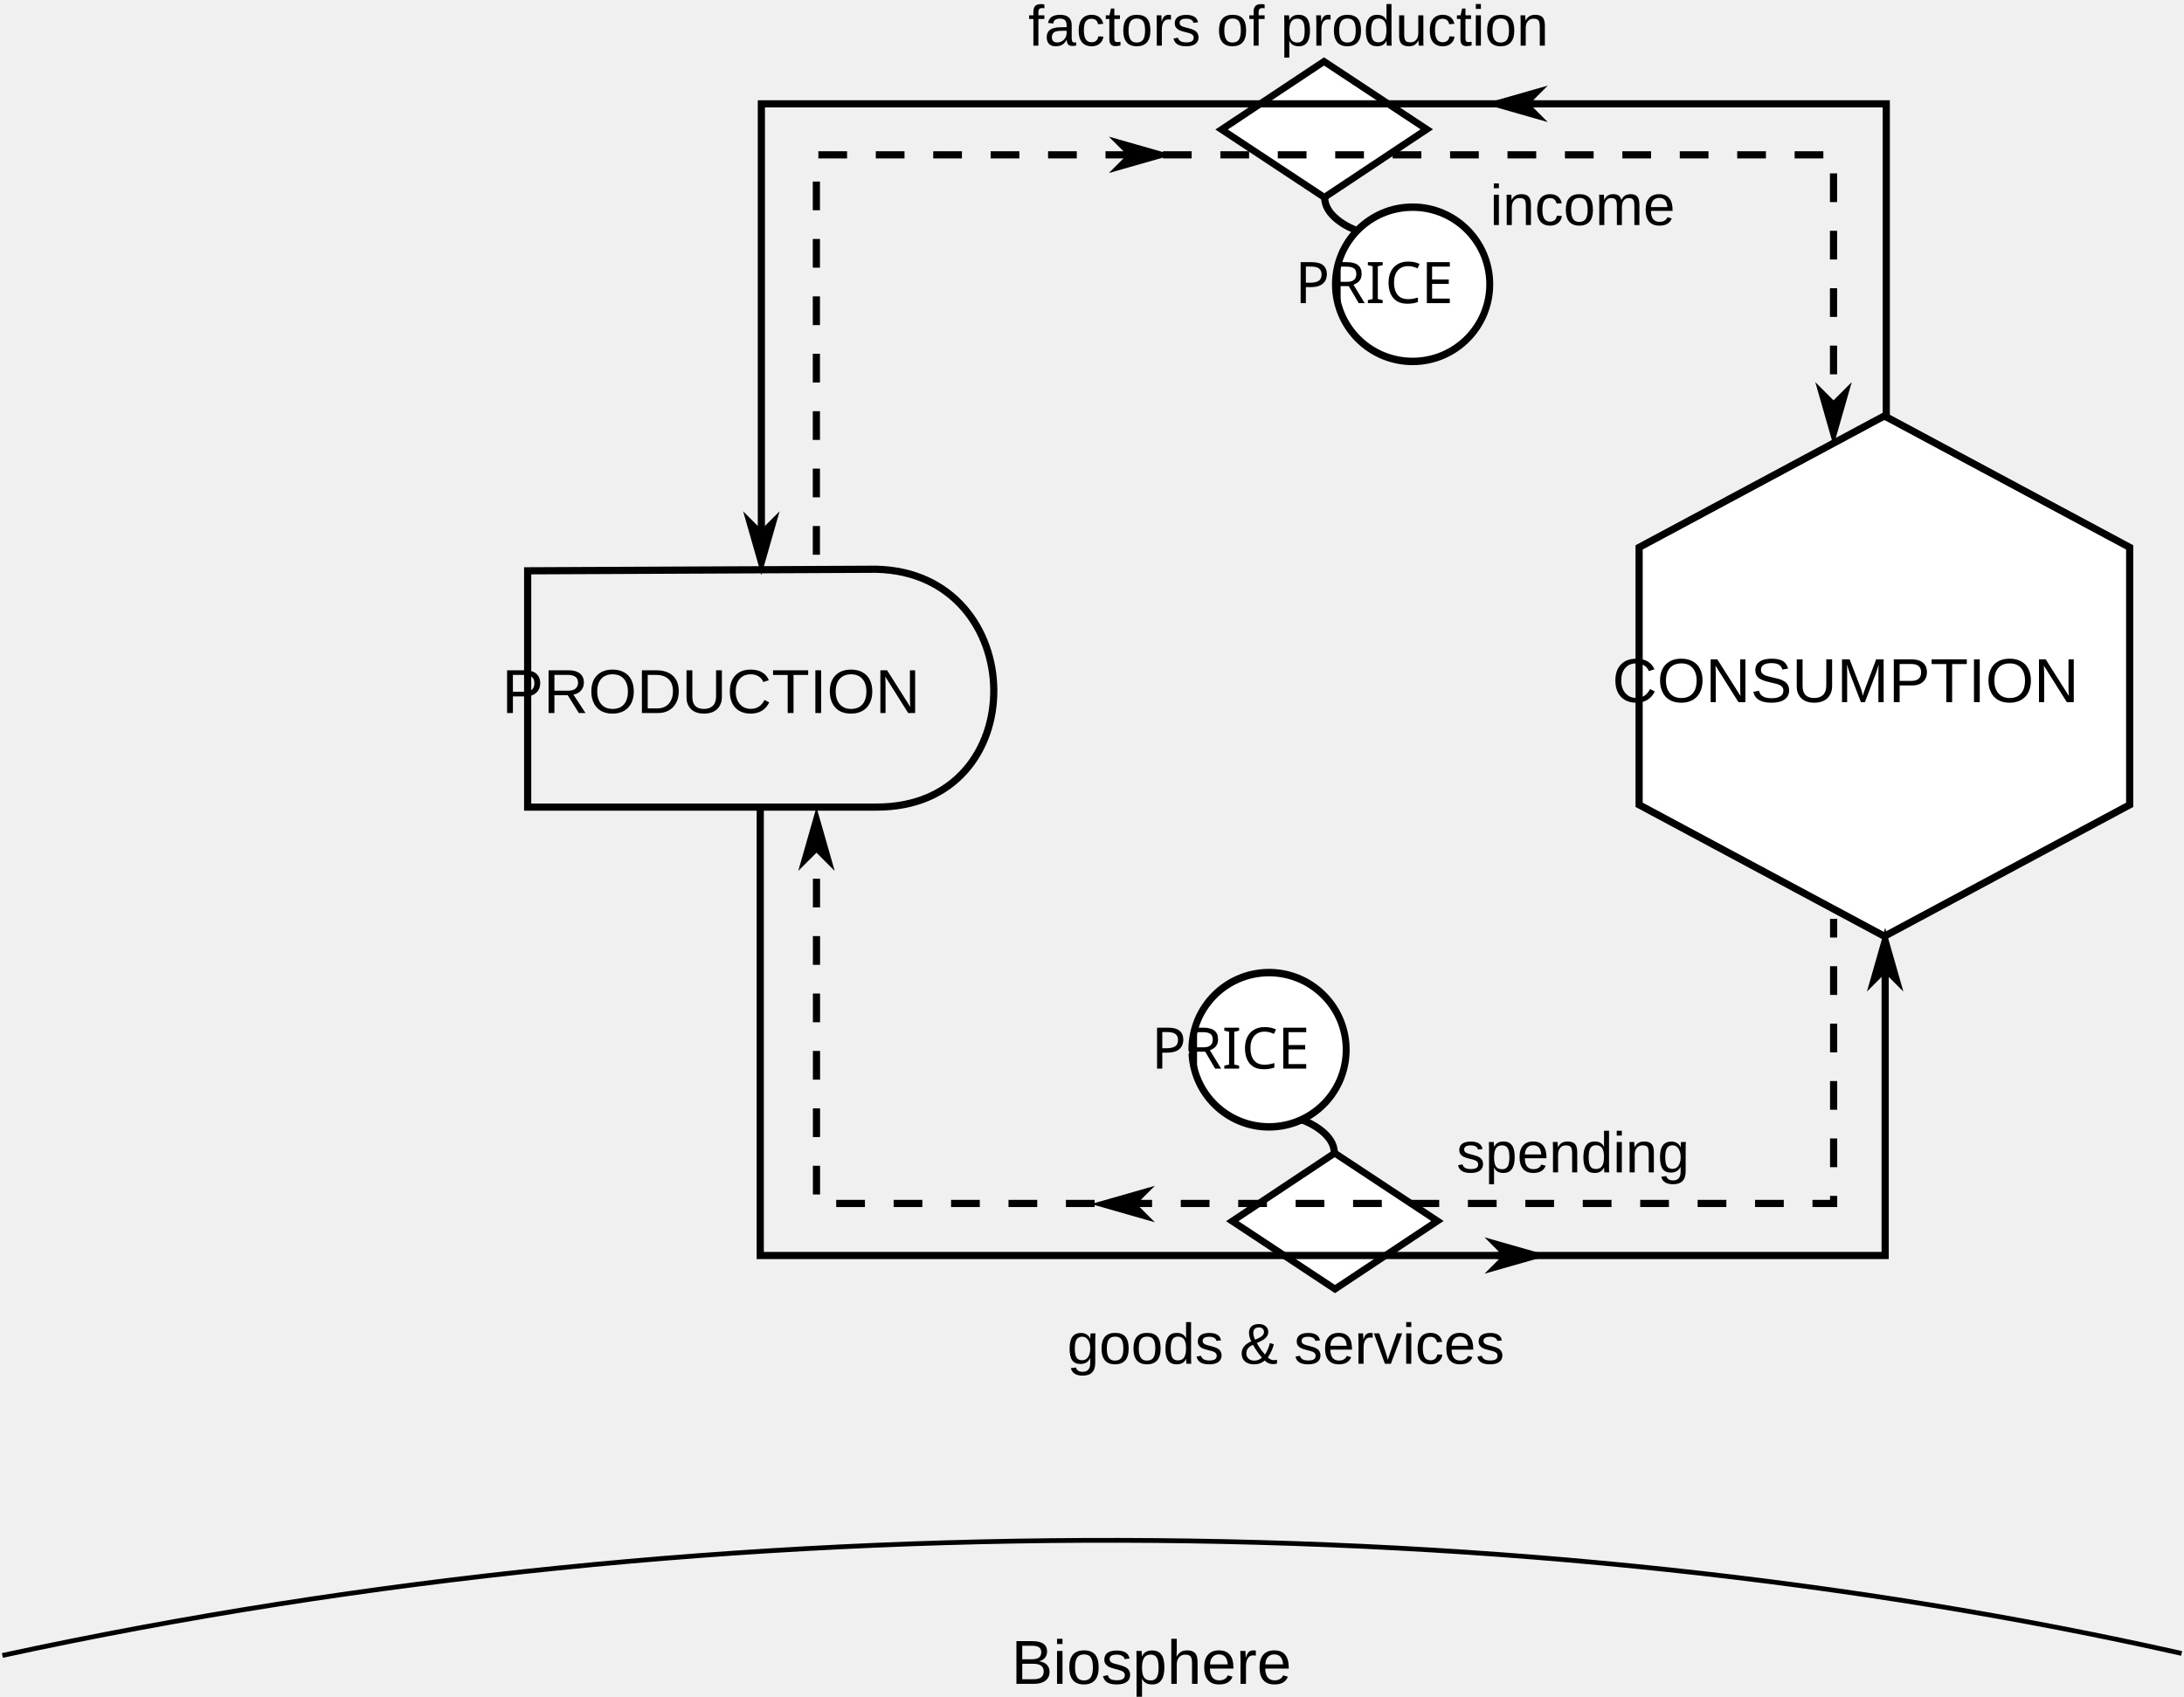
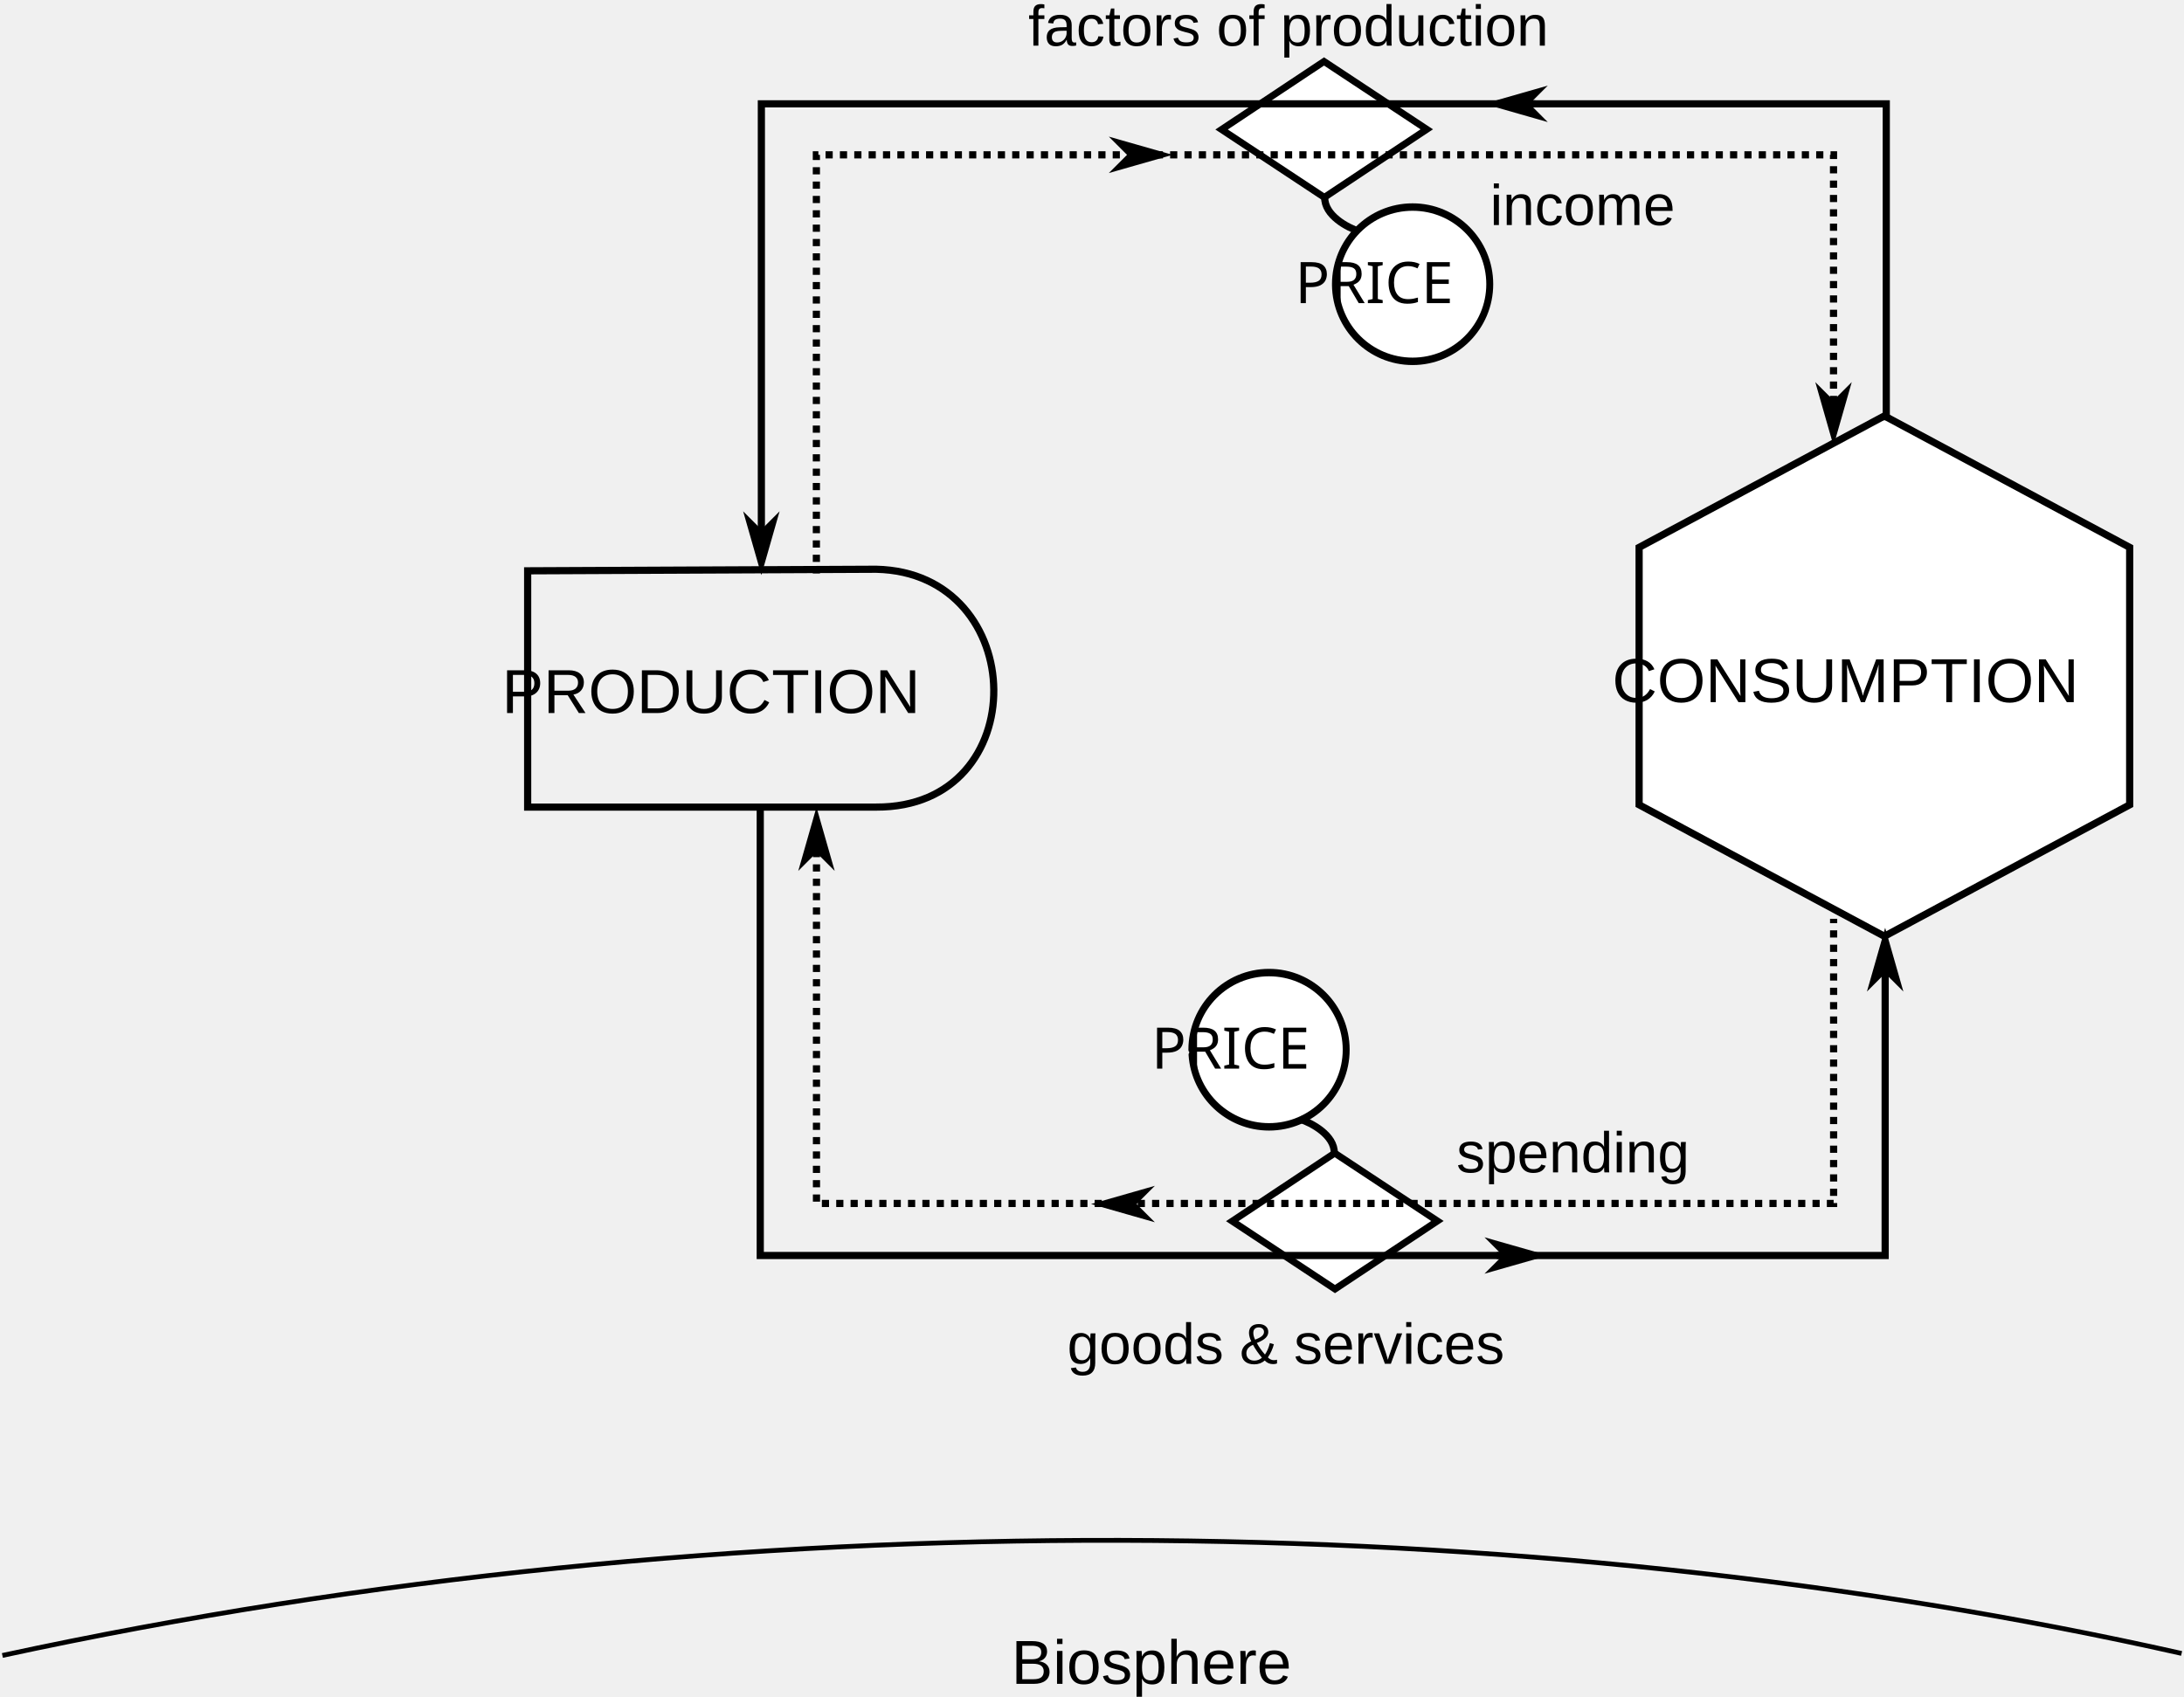
<svg xmlns="http://www.w3.org/2000/svg" width="456.366" height="354.521" id="svg3126" version="1.1">
  <defs id="defs3128">
    <marker orient="auto" refY="0" refX="0" id="Arrow2Sstart" style="overflow:visible">
      <path id="path5963" style="font-size:12px;fill-rule:evenodd;stroke-width:0.625;stroke-linejoin:round" d="M 8.719,4.034 -2.207,0.016 8.719,-4.002 c -1.745,2.372 -1.735,5.617 -6e-7,8.035 z" transform="matrix(0.3,0,0,0.3,-0.69,0)" />
    </marker>
    <marker orient="auto" refY="0" refX="0" id="Arrow1Lstart" style="overflow:visible">
      <path id="path5933" d="M 0,0 5,-5 -12.5,0 5,5 0,0 z" style="fill-rule:evenodd;stroke:#000000;stroke-width:1pt;marker-start:none" transform="matrix(0.8,0,0,0.8,10,0)" />
    </marker>
    <marker orient="auto" refY="0" refX="0" id="Arrow1Mstart" style="overflow:visible">
      <path id="path3143" d="M 0,0 5,-5 -12.5,0 5,5 0,0 z" style="fill-rule:evenodd;stroke:#000000;stroke-width:1pt;marker-start:none" transform="matrix(0.4,0,0,0.4,4,0)" />
    </marker>
    <marker orient="auto" refY="0" refX="0" id="Arrow2Mstart" style="overflow:visible">
      <path id="path3161" style="font-size:12px;fill-rule:evenodd;stroke-width:0.625;stroke-linejoin:round" d="M 8.719,4.034 -2.207,0.016 8.719,-4.002 c -1.745,2.372 -1.735,5.617 -6e-7,8.035 z" transform="scale(0.6,0.6)" />
    </marker>
    <marker orient="auto" refY="0" refX="0" id="marker3152" style="overflow:visible">
      <path id="path3154" style="font-size:12px;fill-rule:evenodd;stroke-width:0.625;stroke-linejoin:round" d="M 8.719,4.034 -2.207,0.016 8.719,-4.002 c -1.745,2.372 -1.735,5.617 -6e-7,8.035 z" transform="scale(0.6,0.6)" />
    </marker>
    <marker orient="auto" refY="0" refX="0" id="Arrow1Mstart-4" style="overflow:visible">
      <path id="path3143-0" d="M 0,0 5,-5 -12.5,0 5,5 0,0 z" style="fill-rule:evenodd;stroke:#000000;stroke-width:1pt;marker-start:none" transform="matrix(0.4,0,0,0.4,4,0)" />
    </marker>
    <marker orient="auto" refY="0" refX="0" id="Arrow2Mstart-9" style="overflow:visible">
      <path id="path3161-4" style="font-size:12px;fill-rule:evenodd;stroke-width:0.625;stroke-linejoin:round" d="M 8.719,4.034 -2.207,0.016 8.719,-4.002 c -1.745,2.372 -1.735,5.617 -6e-7,8.035 z" transform="scale(0.6,0.6)" />
    </marker>
    <marker orient="auto" refY="0" refX="0" id="marker3236" style="overflow:visible">
      <path id="path3238" d="M 0,0 5,-5 -12.5,0 5,5 0,0 z" style="fill-rule:evenodd;stroke:#000000;stroke-width:1pt;marker-start:none" transform="matrix(0.4,0,0,0.4,4,0)" />
    </marker>
    <marker orient="auto" refY="0" refX="0" id="Arrow2Mstart-8" style="overflow:visible">
      <path id="path3161-8" style="font-size:12px;fill-rule:evenodd;stroke-width:0.625;stroke-linejoin:round" d="M 8.719,4.034 -2.207,0.016 8.719,-4.002 c -1.745,2.372 -1.735,5.617 -6e-7,8.035 z" transform="scale(0.6,0.6)" />
    </marker>
    <marker orient="auto" refY="0" refX="0" id="Arrow1Mstart-2" style="overflow:visible">
      <path id="path3143-4" d="M 0,0 5,-5 -12.5,0 5,5 0,0 z" style="fill-rule:evenodd;stroke:#000000;stroke-width:1pt;marker-start:none" transform="matrix(0.4,0,0,0.4,4,0)" />
    </marker>
    <marker orient="auto" refY="0" refX="0" id="marker3330" style="overflow:visible">
      <path id="path3332" d="M 0,0 5,-5 -12.5,0 5,5 0,0 z" style="fill-rule:evenodd;stroke:#000000;stroke-width:1pt;marker-start:none" transform="matrix(0.4,0,0,0.4,4,0)" />
    </marker>
    <marker orient="auto" refY="0" refX="0" id="marker3334" style="overflow:visible">
      <path id="path3336" d="M 0,0 5,-5 -12.5,0 5,5 0,0 z" style="fill-rule:evenodd;stroke:#000000;stroke-width:1pt;marker-start:none" transform="matrix(0.4,0,0,0.4,4,0)" />
    </marker>
    <marker orient="auto" refY="0" refX="0" id="marker3338" style="overflow:visible">
      <path id="path3340" style="font-size:12px;fill-rule:evenodd;stroke-width:0.625;stroke-linejoin:round" d="M 8.719,4.034 -2.207,0.016 8.719,-4.002 c -1.745,2.372 -1.735,5.617 -6e-7,8.035 z" transform="scale(0.6,0.6)" />
    </marker>
    <marker orient="auto" refY="0" refX="0" id="marker3342" style="overflow:visible">
      <path id="path3344" style="font-size:12px;fill-rule:evenodd;stroke-width:0.625;stroke-linejoin:round" d="M 8.719,4.034 -2.207,0.016 8.719,-4.002 c -1.745,2.372 -1.735,5.617 -6e-7,8.035 z" transform="scale(0.6,0.6)" />
    </marker>
    <marker orient="auto" refY="0" refX="0" id="Arrow2Mstart-5" style="overflow:visible">
      <path id="path3161-5" style="font-size:12px;fill-rule:evenodd;stroke-width:0.625;stroke-linejoin:round" d="M 8.719,4.034 -2.207,0.016 8.719,-4.002 c -1.745,2.372 -1.735,5.617 -6e-7,8.035 z" transform="scale(0.6,0.6)" />
    </marker>
    <marker orient="auto" refY="0" refX="0" id="Arrow2Mstart-7" style="overflow:visible">
      <path id="path3161-6" style="font-size:12px;fill-rule:evenodd;stroke-width:0.625;stroke-linejoin:round" d="M 8.719,4.034 -2.207,0.016 8.719,-4.002 c -1.745,2.372 -1.735,5.617 -6e-7,8.035 z" transform="scale(0.6,0.6)" />
    </marker>
    <marker orient="auto" refY="0" refX="0" id="Arrow2Mstart-1" style="overflow:visible">
      <path id="path3161-68" style="font-size:12px;fill-rule:evenodd;stroke-width:0.625;stroke-linejoin:round" d="M 8.719,4.034 -2.207,0.016 8.719,-4.002 c -1.745,2.372 -1.735,5.617 -6e-7,8.035 z" transform="scale(0.6,0.6)" />
    </marker>
    <marker orient="auto" refY="0" refX="0" id="Arrow1Mstart-5" style="overflow:visible">
      <path id="path3143-7" d="M 0,0 5,-5 -12.5,0 5,5 0,0 z" style="fill-rule:evenodd;stroke:#000000;stroke-width:1pt;marker-start:none" transform="matrix(0.4,0,0,0.4,4,0)" />
    </marker>
    <marker orient="auto" refY="0" refX="0" id="marker3551" style="overflow:visible">
      <path id="path3553" d="M 0,0 5,-5 -12.5,0 5,5 0,0 z" style="fill-rule:evenodd;stroke:#000000;stroke-width:1pt;marker-start:none" transform="matrix(0.4,0,0,0.4,4,0)" />
    </marker>
    <marker orient="auto" refY="0" refX="0" id="Arrow2Mstart-6" style="overflow:visible">
      <path id="path3161-1" style="font-size:12px;fill-rule:evenodd;stroke-width:0.625;stroke-linejoin:round" d="M 8.719,4.034 -2.207,0.016 8.719,-4.002 c -1.745,2.372 -1.735,5.617 -6e-7,8.035 z" transform="scale(0.6,0.6)" />
    </marker>
    <marker orient="auto" refY="0" refX="0" id="Arrow1Mend" style="overflow:visible">
      <path id="path3158" d="M 0,0 5,-5 -12.5,0 5,5 0,0 z" style="fill-rule:evenodd;stroke:#000000;stroke-width:1pt;marker-start:none" transform="matrix(-0.4,0,0,-0.4,-4,0)" />
    </marker>
    <marker orient="auto" refY="0" refX="0" id="marker6319" style="overflow:visible">
      <path id="path6321" d="M 0,0 5,-5 -12.5,0 5,5 0,0 z" style="fill-rule:evenodd;stroke:#000000;stroke-width:1pt;marker-start:none" transform="matrix(-0.4,0,0,-0.4,-4,0)" />
    </marker>
    <marker orient="auto" refY="0" refX="0" id="marker6323" style="overflow:visible">
      <path id="path6325" d="M 0,0 5,-5 -12.5,0 5,5 0,0 z" style="fill-rule:evenodd;stroke:#000000;stroke-width:1pt;marker-start:none" transform="matrix(-0.4,0,0,-0.4,-4,0)" />
    </marker>
    <marker orient="auto" refY="0" refX="0" id="marker6327" style="overflow:visible">
      <path id="path6329" d="M 0,0 5,-5 -12.5,0 5,5 0,0 z" style="fill-rule:evenodd;stroke:#000000;stroke-width:1pt;marker-start:none" transform="matrix(-0.4,0,0,-0.4,-4,0)" />
    </marker>
    <marker orient="auto" refY="0" refX="0" id="marker6331" style="overflow:visible">
      <path id="path6333" d="M 0,0 5,-5 -12.5,0 5,5 0,0 z" style="fill-rule:evenodd;stroke:#000000;stroke-width:1pt;marker-start:none" transform="matrix(-0.4,0,0,-0.4,-4,0)" />
    </marker>
    <marker orient="auto" refY="0" refX="0" id="marker6335" style="overflow:visible">
      <path id="path6337" d="M 0,0 5,-5 -12.5,0 5,5 0,0 z" style="fill-rule:evenodd;stroke:#000000;stroke-width:1pt;marker-start:none" transform="matrix(-0.4,0,0,-0.4,-4,0)" />
    </marker>
    <marker orient="auto" refY="0" refX="0" id="marker6339" style="overflow:visible">
      <path id="path6341" d="M 0,0 5,-5 -12.5,0 5,5 0,0 z" style="fill-rule:evenodd;stroke:#000000;stroke-width:1pt;marker-start:none" transform="matrix(-0.4,0,0,-0.4,-4,0)" />
    </marker>
    <marker orient="auto" refY="0" refX="0" id="marker6343" style="overflow:visible">
      <path id="path6345" d="M 0,0 5,-5 -12.5,0 5,5 0,0 z" style="fill-rule:evenodd;stroke:#000000;stroke-width:1pt;marker-start:none" transform="matrix(-0.4,0,0,-0.4,-4,0)" />
    </marker>
    <marker orient="auto" refY="0" refX="0" id="Arrow1Mstart-9" style="overflow:visible">
      <path id="path3143-2" d="M 0,0 5,-5 -12.5,0 5,5 0,0 z" style="fill-rule:evenodd;stroke:#000000;stroke-width:1pt;marker-start:none" transform="matrix(0.4,0,0,0.4,4,0)" />
    </marker>
    <marker orient="auto" refY="0" refX="0" id="Arrow2Mstart-79" style="overflow:visible">
      <path id="path3161-54" style="font-size:12px;fill-rule:evenodd;stroke-width:0.625;stroke-linejoin:round" d="M 8.719,4.034 -2.207,0.016 8.719,-4.002 c -1.745,2.372 -1.735,5.617 -6e-7,8.035 z" transform="scale(0.6,0.6)" />
    </marker>
    <marker orient="auto" refY="0" refX="0" id="Arrow1Mstart-3" style="overflow:visible">
      <path id="path3143-8" d="M 0,0 5,-5 -12.5,0 5,5 0,0 z" style="fill-rule:evenodd;stroke:#000000;stroke-width:1pt;marker-start:none" transform="matrix(0.4,0,0,0.4,4,0)" />
    </marker>
    <marker orient="auto" refY="0" refX="0" id="Arrow2Mstart-74" style="overflow:visible">
      <path id="path3161-2" style="font-size:12px;fill-rule:evenodd;stroke-width:0.625;stroke-linejoin:round" d="M 8.719,4.034 -2.207,0.016 8.719,-4.002 c -1.745,2.372 -1.735,5.617 -6e-7,8.035 z" transform="scale(0.6,0.6)" />
    </marker>
    <marker orient="auto" refY="0" refX="0" id="marker6529" style="overflow:visible">
      <path id="path6531" style="font-size:12px;fill-rule:evenodd;stroke-width:0.625;stroke-linejoin:round" d="M 8.719,4.034 -2.207,0.016 8.719,-4.002 c -1.745,2.372 -1.735,5.617 -6e-7,8.035 z" transform="scale(0.6,0.6)" />
    </marker>
    <marker orient="auto" refY="0" refX="0" id="Arrow2Mstart-60" style="overflow:visible">
      <path id="path3161-24" style="font-size:12px;fill-rule:evenodd;stroke-width:0.625;stroke-linejoin:round" d="M 8.719,4.034 -2.207,0.016 8.719,-4.002 c -1.745,2.372 -1.735,5.617 -6e-7,8.035 z" transform="scale(0.6,0.6)" />
    </marker>
    <marker orient="auto" refY="0" refX="0" id="Arrow1Mstart-20" style="overflow:visible">
      <path id="path3143-01" d="M 0,0 5,-5 -12.5,0 5,5 0,0 z" style="fill-rule:evenodd;stroke:#000000;stroke-width:1pt;marker-start:none" transform="matrix(0.4,0,0,0.4,4,0)" />
    </marker>
    <marker orient="auto" refY="0" refX="0" id="Arrow2Mstart-71" style="overflow:visible">
      <path id="path3161-7" style="font-size:12px;fill-rule:evenodd;stroke-width:0.625;stroke-linejoin:round" d="M 8.719,4.034 -2.207,0.016 8.719,-4.002 c -1.745,2.372 -1.735,5.617 -6e-7,8.035 z" transform="scale(0.6,0.6)" />
    </marker>
    <marker orient="auto" refY="0" refX="0" id="marker7010" style="overflow:visible">
      <path id="path7012" style="font-size:12px;fill-rule:evenodd;stroke-width:0.625;stroke-linejoin:round" d="M 8.719,4.034 -2.207,0.016 8.719,-4.002 c -1.745,2.372 -1.735,5.617 -6e-7,8.035 z" transform="scale(0.6,0.6)" />
    </marker>
    <marker orient="auto" refY="0" refX="0" id="Arrow1Mstart-6" style="overflow:visible">
      <path id="path3143-03" d="M 0,0 5,-5 -12.5,0 5,5 0,0 z" style="fill-rule:evenodd;stroke:#000000;stroke-width:1pt;marker-start:none" transform="matrix(0.4,0,0,0.4,4,0)" />
    </marker>
    <marker orient="auto" refY="0" refX="0" id="Arrow2Mstart-80" style="overflow:visible">
      <path id="path3161-12" style="font-size:12px;fill-rule:evenodd;stroke-width:0.625;stroke-linejoin:round" d="M 8.719,4.034 -2.207,0.016 8.719,-4.002 c -1.745,2.372 -1.735,5.617 -6e-7,8.035 z" transform="scale(0.6,0.6)" />
    </marker>
    <marker orient="auto" refY="0" refX="0" id="Arrow1Mstart-1" style="overflow:visible">
      <path id="path3143-20" d="M 0,0 5,-5 -12.5,0 5,5 0,0 z" style="fill-rule:evenodd;stroke:#000000;stroke-width:1pt;marker-start:none" transform="matrix(0.4,0,0,0.4,4,0)" />
    </marker>
    <marker orient="auto" refY="0" refX="0" id="Arrow2Mstart-16" style="overflow:visible">
      <path id="path3161-40" style="font-size:12px;fill-rule:evenodd;stroke-width:0.625;stroke-linejoin:round" d="M 8.719,4.034 -2.207,0.016 8.719,-4.002 c -1.745,2.372 -1.735,5.617 -6e-7,8.035 z" transform="scale(0.6,0.6)" />
    </marker>
    <marker orient="auto" refY="0" refX="0" id="Arrow2Mstart-3" style="overflow:visible">
      <path id="path3161-9" style="font-size:12px;fill-rule:evenodd;stroke-width:0.625;stroke-linejoin:round" d="M 8.719,4.034 -2.207,0.016 8.719,-4.002 c -1.745,2.372 -1.735,5.617 -6e-7,8.035 z" transform="scale(0.6,0.6)" />
    </marker>
    <marker orient="auto" refY="0" refX="0" id="marker7189" style="overflow:visible">
      <path id="path7191" style="font-size:12px;fill-rule:evenodd;stroke-width:0.625;stroke-linejoin:round" d="M 8.719,4.034 -2.207,0.016 8.719,-4.002 c -1.745,2.372 -1.735,5.617 -6e-7,8.035 z" transform="scale(0.6,0.6)" />
    </marker>
    <marker orient="auto" refY="0" refX="0" id="Arrow2Mstart-37" style="overflow:visible">
      <path id="path3161-10" style="font-size:12px;fill-rule:evenodd;stroke-width:0.625;stroke-linejoin:round" d="M 8.719,4.034 -2.207,0.016 8.719,-4.002 c -1.745,2.372 -1.735,5.617 -6e-7,8.035 z" transform="scale(0.6,0.6)" />
    </marker>
    <marker orient="auto" refY="0" refX="0" id="marker7265" style="overflow:visible">
      <path id="path7267" style="font-size:12px;fill-rule:evenodd;stroke-width:0.625;stroke-linejoin:round" d="M 8.719,4.034 -2.207,0.016 8.719,-4.002 c -1.745,2.372 -1.735,5.617 -6e-7,8.035 z" transform="scale(0.6,0.6)" />
    </marker>
    <marker orient="auto" refY="0" refX="0" id="Arrow1Mstart-7" style="overflow:visible">
      <path id="path3143-3" d="M 0,0 5,-5 -12.5,0 5,5 0,0 z" style="fill-rule:evenodd;stroke:#000000;stroke-width:1pt;marker-start:none" transform="matrix(0.4,0,0,0.4,4,0)" />
    </marker>
    <marker orient="auto" refY="0" refX="0" id="marker7271" style="overflow:visible">
      <path id="path7273" style="font-size:12px;fill-rule:evenodd;stroke-width:0.625;stroke-linejoin:round" d="M 8.719,4.034 -2.207,0.016 8.719,-4.002 c -1.745,2.372 -1.735,5.617 -6e-7,8.035 z" transform="scale(0.6,0.6)" />
    </marker>
    <marker orient="auto" refY="0" refX="0" id="Arrow1Mstart-33" style="overflow:visible">
      <path id="path3143-37" d="M 0,0 5,-5 -12.5,0 5,5 0,0 z" style="fill-rule:evenodd;stroke:#000000;stroke-width:1pt;marker-start:none" transform="matrix(0.4,0,0,0.4,4,0)" />
    </marker>
    <marker style="overflow:visible" id="Arrow1Mstart-33-2" refX="0" refY="0" orient="auto">
      <path transform="matrix(0.4,0,0,0.4,4,0)" style="fill-rule:evenodd;stroke:#000000;stroke-width:1pt;marker-start:none" d="M 0,0 5,-5 -12.5,0 5,5 0,0 z" id="path3143-37-8" />
    </marker>
    <marker style="overflow:visible" id="marker7271-9" refX="0" refY="0" orient="auto">
      <path transform="scale(0.6,0.6)" d="M 8.719,4.034 -2.207,0.016 8.719,-4.002 c -1.745,2.372 -1.735,5.617 -6e-7,8.035 z" style="font-size:12px;fill-rule:evenodd;stroke-width:0.625;stroke-linejoin:round" id="path7273-5" />
    </marker>
    <marker style="overflow:visible" id="Arrow1Mstart-7-0" refX="0" refY="0" orient="auto">
      <path transform="matrix(0.4,0,0,0.4,4,0)" style="fill-rule:evenodd;stroke:#000000;stroke-width:1pt;marker-start:none" d="M 0,0 5,-5 -12.5,0 5,5 0,0 z" id="path3143-3-0" />
    </marker>
    <marker style="overflow:visible" id="marker7265-7" refX="0" refY="0" orient="auto">
      <path transform="scale(0.6,0.6)" d="M 8.719,4.034 -2.207,0.016 8.719,-4.002 c -1.745,2.372 -1.735,5.617 -6e-7,8.035 z" style="font-size:12px;fill-rule:evenodd;stroke-width:0.625;stroke-linejoin:round" id="path7267-6" />
    </marker>
    <marker style="overflow:visible" id="Arrow2Mstart-37-1" refX="0" refY="0" orient="auto">
      <path transform="scale(0.6,0.6)" d="M 8.719,4.034 -2.207,0.016 8.719,-4.002 c -1.745,2.372 -1.735,5.617 -6e-7,8.035 z" style="font-size:12px;fill-rule:evenodd;stroke-width:0.625;stroke-linejoin:round" id="path3161-10-8" />
    </marker>
    <marker style="overflow:visible" id="marker7189-1" refX="0" refY="0" orient="auto">
      <path transform="scale(0.6,0.6)" d="M 8.719,4.034 -2.207,0.016 8.719,-4.002 c -1.745,2.372 -1.735,5.617 -6e-7,8.035 z" style="font-size:12px;fill-rule:evenodd;stroke-width:0.625;stroke-linejoin:round" id="path7191-1" />
    </marker>
    <marker style="overflow:visible" id="Arrow2Mstart-3-5" refX="0" refY="0" orient="auto">
      <path transform="scale(0.6,0.6)" d="M 8.719,4.034 -2.207,0.016 8.719,-4.002 c -1.745,2.372 -1.735,5.617 -6e-7,8.035 z" style="font-size:12px;fill-rule:evenodd;stroke-width:0.625;stroke-linejoin:round" id="path3161-9-2" />
    </marker>
    <marker style="overflow:visible" id="Arrow2Mstart-16-2" refX="0" refY="0" orient="auto">
      <path transform="scale(0.6,0.6)" d="M 8.719,4.034 -2.207,0.016 8.719,-4.002 c -1.745,2.372 -1.735,5.617 -6e-7,8.035 z" style="font-size:12px;fill-rule:evenodd;stroke-width:0.625;stroke-linejoin:round" id="path3161-40-7" />
    </marker>
    <marker style="overflow:visible" id="Arrow1Mstart-1-5" refX="0" refY="0" orient="auto">
      <path transform="matrix(0.4,0,0,0.4,4,0)" style="fill-rule:evenodd;stroke:#000000;stroke-width:1pt;marker-start:none" d="M 0,0 5,-5 -12.5,0 5,5 0,0 z" id="path3143-20-2" />
    </marker>
    <marker style="overflow:visible" id="Arrow2Mstart-80-6" refX="0" refY="0" orient="auto">
      <path transform="scale(0.6,0.6)" d="M 8.719,4.034 -2.207,0.016 8.719,-4.002 c -1.745,2.372 -1.735,5.617 -6e-7,8.035 z" style="font-size:12px;fill-rule:evenodd;stroke-width:0.625;stroke-linejoin:round" id="path3161-12-2" />
    </marker>
    <marker style="overflow:visible" id="Arrow1Mstart-6-3" refX="0" refY="0" orient="auto">
      <path transform="matrix(0.4,0,0,0.4,4,0)" style="fill-rule:evenodd;stroke:#000000;stroke-width:1pt;marker-start:none" d="M 0,0 5,-5 -12.5,0 5,5 0,0 z" id="path3143-03-0" />
    </marker>
    <marker style="overflow:visible" id="marker7010-8" refX="0" refY="0" orient="auto">
      <path transform="scale(0.6,0.6)" d="M 8.719,4.034 -2.207,0.016 8.719,-4.002 c -1.745,2.372 -1.735,5.617 -6e-7,8.035 z" style="font-size:12px;fill-rule:evenodd;stroke-width:0.625;stroke-linejoin:round" id="path7012-5" />
    </marker>
    <marker style="overflow:visible" id="Arrow2Mstart-71-7" refX="0" refY="0" orient="auto">
      <path transform="scale(0.6,0.6)" d="M 8.719,4.034 -2.207,0.016 8.719,-4.002 c -1.745,2.372 -1.735,5.617 -6e-7,8.035 z" style="font-size:12px;fill-rule:evenodd;stroke-width:0.625;stroke-linejoin:round" id="path3161-7-4" />
    </marker>
    <marker style="overflow:visible" id="Arrow1Mstart-20-8" refX="0" refY="0" orient="auto">
      <path transform="matrix(0.4,0,0,0.4,4,0)" style="fill-rule:evenodd;stroke:#000000;stroke-width:1pt;marker-start:none" d="M 0,0 5,-5 -12.5,0 5,5 0,0 z" id="path3143-01-2" />
    </marker>
    <marker style="overflow:visible" id="Arrow2Mstart-60-1" refX="0" refY="0" orient="auto">
      <path transform="scale(0.6,0.6)" d="M 8.719,4.034 -2.207,0.016 8.719,-4.002 c -1.745,2.372 -1.735,5.617 -6e-7,8.035 z" style="font-size:12px;fill-rule:evenodd;stroke-width:0.625;stroke-linejoin:round" id="path3161-24-5" />
    </marker>
    <marker style="overflow:visible" id="marker6529-7" refX="0" refY="0" orient="auto">
      <path transform="scale(0.6,0.6)" d="M 8.719,4.034 -2.207,0.016 8.719,-4.002 c -1.745,2.372 -1.735,5.617 -6e-7,8.035 z" style="font-size:12px;fill-rule:evenodd;stroke-width:0.625;stroke-linejoin:round" id="path6531-4" />
    </marker>
    <marker style="overflow:visible" id="Arrow2Mstart-74-8" refX="0" refY="0" orient="auto">
      <path transform="scale(0.6,0.6)" d="M 8.719,4.034 -2.207,0.016 8.719,-4.002 c -1.745,2.372 -1.735,5.617 -6e-7,8.035 z" style="font-size:12px;fill-rule:evenodd;stroke-width:0.625;stroke-linejoin:round" id="path3161-2-7" />
    </marker>
    <marker style="overflow:visible" id="Arrow1Mstart-3-8" refX="0" refY="0" orient="auto">
      <path transform="matrix(0.4,0,0,0.4,4,0)" style="fill-rule:evenodd;stroke:#000000;stroke-width:1pt;marker-start:none" d="M 0,0 5,-5 -12.5,0 5,5 0,0 z" id="path3143-8-7" />
    </marker>
    <marker style="overflow:visible" id="Arrow2Mstart-79-1" refX="0" refY="0" orient="auto">
      <path transform="scale(0.6,0.6)" d="M 8.719,4.034 -2.207,0.016 8.719,-4.002 c -1.745,2.372 -1.735,5.617 -6e-7,8.035 z" style="font-size:12px;fill-rule:evenodd;stroke-width:0.625;stroke-linejoin:round" id="path3161-54-7" />
    </marker>
    <marker style="overflow:visible" id="Arrow1Mstart-9-8" refX="0" refY="0" orient="auto">
      <path transform="matrix(0.4,0,0,0.4,4,0)" style="fill-rule:evenodd;stroke:#000000;stroke-width:1pt;marker-start:none" d="M 0,0 5,-5 -12.5,0 5,5 0,0 z" id="path3143-2-4" />
    </marker>
    <marker style="overflow:visible" id="marker6343-6" refX="0" refY="0" orient="auto">
      <path transform="matrix(-0.4,0,0,-0.4,-4,0)" style="fill-rule:evenodd;stroke:#000000;stroke-width:1pt;marker-start:none" d="M 0,0 5,-5 -12.5,0 5,5 0,0 z" id="path6345-6" />
    </marker>
    <marker style="overflow:visible" id="marker6339-2" refX="0" refY="0" orient="auto">
      <path transform="matrix(-0.4,0,0,-0.4,-4,0)" style="fill-rule:evenodd;stroke:#000000;stroke-width:1pt;marker-start:none" d="M 0,0 5,-5 -12.5,0 5,5 0,0 z" id="path6341-2" />
    </marker>
    <marker style="overflow:visible" id="marker6335-3" refX="0" refY="0" orient="auto">
      <path transform="matrix(-0.4,0,0,-0.4,-4,0)" style="fill-rule:evenodd;stroke:#000000;stroke-width:1pt;marker-start:none" d="M 0,0 5,-5 -12.5,0 5,5 0,0 z" id="path6337-5" />
    </marker>
    <marker style="overflow:visible" id="marker6331-8" refX="0" refY="0" orient="auto">
      <path transform="matrix(-0.4,0,0,-0.4,-4,0)" style="fill-rule:evenodd;stroke:#000000;stroke-width:1pt;marker-start:none" d="M 0,0 5,-5 -12.5,0 5,5 0,0 z" id="path6333-8" />
    </marker>
    <marker style="overflow:visible" id="marker6327-4" refX="0" refY="0" orient="auto">
      <path transform="matrix(-0.4,0,0,-0.4,-4,0)" style="fill-rule:evenodd;stroke:#000000;stroke-width:1pt;marker-start:none" d="M 0,0 5,-5 -12.5,0 5,5 0,0 z" id="path6329-1" />
    </marker>
    <marker style="overflow:visible" id="marker6323-5" refX="0" refY="0" orient="auto">
      <path transform="matrix(-0.4,0,0,-0.4,-4,0)" style="fill-rule:evenodd;stroke:#000000;stroke-width:1pt;marker-start:none" d="M 0,0 5,-5 -12.5,0 5,5 0,0 z" id="path6325-5" />
    </marker>
    <marker style="overflow:visible" id="marker6319-1" refX="0" refY="0" orient="auto">
      <path transform="matrix(-0.4,0,0,-0.4,-4,0)" style="fill-rule:evenodd;stroke:#000000;stroke-width:1pt;marker-start:none" d="M 0,0 5,-5 -12.5,0 5,5 0,0 z" id="path6321-7" />
    </marker>
    <marker style="overflow:visible" id="Arrow1Mend-4" refX="0" refY="0" orient="auto">
      <path transform="matrix(-0.4,0,0,-0.4,-4,0)" style="fill-rule:evenodd;stroke:#000000;stroke-width:1pt;marker-start:none" d="M 0,0 5,-5 -12.5,0 5,5 0,0 z" id="path3158-9" />
    </marker>
    <marker style="overflow:visible" id="Arrow2Mstart-6-5" refX="0" refY="0" orient="auto">
      <path transform="scale(0.6,0.6)" d="M 8.719,4.034 -2.207,0.016 8.719,-4.002 c -1.745,2.372 -1.735,5.617 -6e-7,8.035 z" style="font-size:12px;fill-rule:evenodd;stroke-width:0.625;stroke-linejoin:round" id="path3161-1-9" />
    </marker>
    <marker style="overflow:visible" id="marker3551-4" refX="0" refY="0" orient="auto">
      <path transform="matrix(0.4,0,0,0.4,4,0)" style="fill-rule:evenodd;stroke:#000000;stroke-width:1pt;marker-start:none" d="M 0,0 5,-5 -12.5,0 5,5 0,0 z" id="path3553-3" />
    </marker>
    <marker style="overflow:visible" id="Arrow1Mstart-5-3" refX="0" refY="0" orient="auto">
      <path transform="matrix(0.4,0,0,0.4,4,0)" style="fill-rule:evenodd;stroke:#000000;stroke-width:1pt;marker-start:none" d="M 0,0 5,-5 -12.5,0 5,5 0,0 z" id="path3143-7-5" />
    </marker>
    <marker style="overflow:visible" id="Arrow2Mstart-1-1" refX="0" refY="0" orient="auto">
      <path transform="scale(0.6,0.6)" d="M 8.719,4.034 -2.207,0.016 8.719,-4.002 c -1.745,2.372 -1.735,5.617 -6e-7,8.035 z" style="font-size:12px;fill-rule:evenodd;stroke-width:0.625;stroke-linejoin:round" id="path3161-68-5" />
    </marker>
    <marker style="overflow:visible" id="Arrow2Mstart-7-8" refX="0" refY="0" orient="auto">
      <path transform="scale(0.6,0.6)" d="M 8.719,4.034 -2.207,0.016 8.719,-4.002 c -1.745,2.372 -1.735,5.617 -6e-7,8.035 z" style="font-size:12px;fill-rule:evenodd;stroke-width:0.625;stroke-linejoin:round" id="path3161-6-3" />
    </marker>
    <marker style="overflow:visible" id="Arrow2Mstart-5-3" refX="0" refY="0" orient="auto">
      <path transform="scale(0.6,0.6)" d="M 8.719,4.034 -2.207,0.016 8.719,-4.002 c -1.745,2.372 -1.735,5.617 -6e-7,8.035 z" style="font-size:12px;fill-rule:evenodd;stroke-width:0.625;stroke-linejoin:round" id="path3161-5-7" />
    </marker>
    <marker style="overflow:visible" id="marker3342-9" refX="0" refY="0" orient="auto">
      <path transform="scale(0.6,0.6)" d="M 8.719,4.034 -2.207,0.016 8.719,-4.002 c -1.745,2.372 -1.735,5.617 -6e-7,8.035 z" style="font-size:12px;fill-rule:evenodd;stroke-width:0.625;stroke-linejoin:round" id="path3344-4" />
    </marker>
    <marker style="overflow:visible" id="marker3338-2" refX="0" refY="0" orient="auto">
      <path transform="scale(0.6,0.6)" d="M 8.719,4.034 -2.207,0.016 8.719,-4.002 c -1.745,2.372 -1.735,5.617 -6e-7,8.035 z" style="font-size:12px;fill-rule:evenodd;stroke-width:0.625;stroke-linejoin:round" id="path3340-6" />
    </marker>
    <marker style="overflow:visible" id="marker3334-0" refX="0" refY="0" orient="auto">
      <path transform="matrix(0.4,0,0,0.4,4,0)" style="fill-rule:evenodd;stroke:#000000;stroke-width:1pt;marker-start:none" d="M 0,0 5,-5 -12.5,0 5,5 0,0 z" id="path3336-3" />
    </marker>
    <marker style="overflow:visible" id="marker3330-4" refX="0" refY="0" orient="auto">
      <path transform="matrix(0.4,0,0,0.4,4,0)" style="fill-rule:evenodd;stroke:#000000;stroke-width:1pt;marker-start:none" d="M 0,0 5,-5 -12.5,0 5,5 0,0 z" id="path3332-6" />
    </marker>
    <marker style="overflow:visible" id="Arrow1Mstart-2-8" refX="0" refY="0" orient="auto">
      <path transform="matrix(0.4,0,0,0.4,4,0)" style="fill-rule:evenodd;stroke:#000000;stroke-width:1pt;marker-start:none" d="M 0,0 5,-5 -12.5,0 5,5 0,0 z" id="path3143-4-0" />
    </marker>
    <marker style="overflow:visible" id="Arrow2Mstart-8-8" refX="0" refY="0" orient="auto">
      <path transform="scale(0.6,0.6)" d="M 8.719,4.034 -2.207,0.016 8.719,-4.002 c -1.745,2.372 -1.735,5.617 -6e-7,8.035 z" style="font-size:12px;fill-rule:evenodd;stroke-width:0.625;stroke-linejoin:round" id="path3161-8-4" />
    </marker>
    <marker style="overflow:visible" id="marker3236-7" refX="0" refY="0" orient="auto">
      <path transform="matrix(0.4,0,0,0.4,4,0)" style="fill-rule:evenodd;stroke:#000000;stroke-width:1pt;marker-start:none" d="M 0,0 5,-5 -12.5,0 5,5 0,0 z" id="path3238-1" />
    </marker>
    <marker style="overflow:visible" id="Arrow2Mstart-9-1" refX="0" refY="0" orient="auto">
      <path transform="scale(0.6,0.6)" d="M 8.719,4.034 -2.207,0.016 8.719,-4.002 c -1.745,2.372 -1.735,5.617 -6e-7,8.035 z" style="font-size:12px;fill-rule:evenodd;stroke-width:0.625;stroke-linejoin:round" id="path3161-4-4" />
    </marker>
    <marker style="overflow:visible" id="Arrow1Mstart-4-5" refX="0" refY="0" orient="auto">
      <path transform="matrix(0.4,0,0,0.4,4,0)" style="fill-rule:evenodd;stroke:#000000;stroke-width:1pt;marker-start:none" d="M 0,0 5,-5 -12.5,0 5,5 0,0 z" id="path3143-0-8" />
    </marker>
    <marker style="overflow:visible" id="marker3152-3" refX="0" refY="0" orient="auto">
      <path transform="scale(0.6,0.6)" d="M 8.719,4.034 -2.207,0.016 8.719,-4.002 c -1.745,2.372 -1.735,5.617 -6e-7,8.035 z" style="font-size:12px;fill-rule:evenodd;stroke-width:0.625;stroke-linejoin:round" id="path3154-6" />
    </marker>
    <marker style="overflow:visible" id="Arrow2Mstart-91" refX="0" refY="0" orient="auto">
      <path transform="scale(0.6,0.6)" d="M 8.719,4.034 -2.207,0.016 8.719,-4.002 c -1.745,2.372 -1.735,5.617 -6e-7,8.035 z" style="font-size:12px;fill-rule:evenodd;stroke-width:0.625;stroke-linejoin:round" id="path3161-72" />
    </marker>
    <marker style="overflow:visible" id="Arrow1Mstart-39" refX="0" refY="0" orient="auto">
      <path transform="matrix(0.4,0,0,0.4,4,0)" style="fill-rule:evenodd;stroke:#000000;stroke-width:1pt;marker-start:none" d="M 0,0 5,-5 -12.5,0 5,5 0,0 z" id="path3143-9" />
    </marker>
    <marker style="overflow:visible" id="Arrow1Lstart-6" refX="0" refY="0" orient="auto">
      <path transform="matrix(0.8,0,0,0.8,10,0)" style="fill-rule:evenodd;stroke:#000000;stroke-width:1pt;marker-start:none" d="M 0,0 5,-5 -12.5,0 5,5 0,0 z" id="path5933-2" />
    </marker>
    <marker style="overflow:visible" id="Arrow2Sstart-5" refX="0" refY="0" orient="auto">
      <path transform="matrix(0.3,0,0,0.3,-0.69,0)" d="M 8.719,4.034 -2.207,0.016 8.719,-4.002 c -1.745,2.372 -1.735,5.617 -6e-7,8.035 z" style="font-size:12px;fill-rule:evenodd;stroke-width:0.625;stroke-linejoin:round" id="path5963-7" />
    </marker>
  </defs>
  <g id="layer1" transform="translate(41.39201,-333.6959)">
    <path id="path4742" d="m 301.115,501.906 0,-53.803 51.254,-27.48 51.254,27.48 0,53.803 -51.254,27.48 -51.254,-27.48 z" style="fill:#ffffff;fill-opacity:1;fill-rule:evenodd;stroke:#000000;stroke-width:1.5;stroke-linecap:butt;stroke-linejoin:miter;stroke-opacity:1" />
    <text id="text2168" y="482.727" x="116.231" style="font-size:13px;font-style:normal;font-weight:bold;text-align:center;text-anchor:middle;fill:#000000;fill-opacity:1;stroke:none;font-family:Arial" xml:space="preserve">
      <tspan style="font-size:13px;font-weight:normal" y="482.727" x="116.231" id="tspan2170">PRODUCTION</tspan>
    </text>
    <text id="text2168-2" y="480.446" x="352.582" style="font-size:12px;font-style:normal;font-weight:bold;text-align:center;text-anchor:middle;fill:#000000;fill-opacity:1;stroke:none;font-family:Arial" xml:space="preserve">
      <tspan style="font-size:13px;font-weight:normal" y="480.446" x="352.582" id="tspan2170-8">CONSUMPTION</tspan>
    </text>
    <path style="fill:none;stroke:#000000;stroke-width:1.5;stroke-linecap:butt;stroke-linejoin:miter;stroke-opacity:1" d="m 68.867,453 0,49.383 72.82,0 c 33.245,0.17 32.309,-49.043 0,-49.709 l -72.82,0.326 z" id="path4601-9" />
    <path style="fill:none;stroke:#000000;stroke-width:1px;stroke-linecap:butt;stroke-linejoin:miter;stroke-opacity:1" d="m -40.892,679.701 c 151.955,-32.924 319.027,-31.093 455.366,-0.425" id="path3146" />
    <text id="text3156" y="685.634" x="169.939" style="font-size:13px;font-style:normal;font-weight:bold;text-align:start;text-anchor:start;fill:#000000;fill-opacity:1;stroke:none;font-family:Arial" xml:space="preserve">
      <tspan id="tspan3160" style="font-size:13px;font-weight:normal;text-align:start;text-anchor:start" y="685.634" x="169.939">Biosphere</tspan>
    </text>
    <path style="fill:#ffffff;fill-opacity:1;stroke:#000000;stroke-width:7.692;stroke-linecap:round;stroke-miterlimit:4;stroke-opacity:1;stroke-dasharray:none;stroke-dashoffset:0" id="path4768-0-3-9" d="m 571.604,699.857 -89.362,89.612 -89.612,-89.362 89.362,-89.612 z" transform="matrix(-0.2395535,0,0,-0.1587508,350.7992,471.8671)" />
-     <path transform="matrix(-0.6642378,0,0,-0.7134406,715.2394,770.0733)" style="fill:#ffffff;fill-opacity:1;stroke:#000000;stroke-width:2.179;stroke-linecap:round;stroke-miterlimit:4;stroke-opacity:1;stroke-dasharray:none;stroke-dashoffset:0" id="path5741-1-4-0" d="m 718.99,528.395 a 24.273,22.599 0 1 1 -0.001,-0.234" />
+     <path transform="matrix(-0.6642378,0,0,-0.7134406,715.2394,770.0733)" style="fill:#ffffff;fill-opacity:1;stroke:#000000;stroke-width:2.179;stroke-linecap:round;stroke-miterlimit:4;stroke-opacity:1;stroke-dasharray:none;stroke-dashoffset:0" id="path5741-1-4-0" d="m 718.99,528.395 c 0,12.481 -10.867,22.599 -24.273,22.599 -13.406,0 -24.273,-10.118 -24.273,-22.599 0,-12.481 10.867,-22.599 24.273,-22.599 13.308,0 24.134,9.976 24.272,22.365" />
    <text xml:space="preserve" style="font-size:12px;font-style:normal;font-weight:bold;text-align:center;text-anchor:middle;fill:#000000;fill-opacity:1;stroke:none;font-family:Calibri" x="253.556" y="397.052" id="text6712-3-6-5">
      <tspan id="tspan6714-8-0-6" x="253.556" y="397.052" style="font-size:12px;font-weight:normal">PRICE</tspan>
    </text>
-     <path d="m 718.99,528.395 a 24.273,22.599 0 1 1 -0.053,-1.498" id="path3263-3" style="fill:#ffffff;fill-opacity:1;stroke:#000000;stroke-width:2.179;stroke-linecap:round;stroke-miterlimit:4;stroke-opacity:1;stroke-dasharray:none;stroke-dashoffset:0" transform="matrix(-0.6642378,0,0,-0.7134406,685.2394,930.0733)" />
+     <path d="m 718.99,528.395 c 0,12.481 -10.867,22.599 -24.273,22.599 -13.406,0 -24.273,-10.118 -24.273,-22.599 0,-12.481 10.867,-22.599 24.273,-22.599 12.781,0 23.373,9.228 24.22,21.102" id="path3263-3" style="fill:#ffffff;fill-opacity:1;stroke:#000000;stroke-width:2.179;stroke-linecap:round;stroke-miterlimit:4;stroke-opacity:1;stroke-dasharray:none;stroke-dashoffset:0" transform="matrix(-0.6642378,0,0,-0.7134406,685.2394,930.0733)" />
    <text id="text3265-6" y="557.052" x="223.556" style="font-size:12px;font-style:normal;font-weight:bold;text-align:center;text-anchor:middle;fill:#000000;fill-opacity:1;stroke:none;font-family:Calibri" xml:space="preserve">
      <tspan style="font-size:12px;font-weight:normal" y="557.052" x="223.556" id="tspan3267-3">PRICE</tspan>
    </text>
    <path style="fill:none;stroke:#000000;stroke-width:1.5;stroke-linecap:butt;stroke-linejoin:miter;stroke-opacity:1" d="m 242.538,382.018 c -2.228,-0.701 -7.236,-3.281 -7.114,-7.115" id="path6721-9-6-0" />
    <path style="fill:#ffffff;fill-opacity:1;stroke:#000000;stroke-width:7.692;stroke-linecap:round;stroke-miterlimit:4;stroke-opacity:1;stroke-dasharray:none;stroke-dashoffset:0" id="path4768-0-8" d="m 571.604,699.857 -89.362,89.612 -89.612,-89.362 89.362,-89.612 z" transform="matrix(0.2395535,0,0,0.1587508,122.0416,477.7881)" />
    <path style="fill:none;stroke:#000000;stroke-width:1.5;stroke-linecap:butt;stroke-linejoin:miter;stroke-opacity:1" d="m 230.303,567.638 c 2.228,0.701 7.236,3.281 7.114,7.115" id="path6721-9-4" />
    <path id="path2172-6" d="m 117.702,450.937 0,-95.537 235.058,0 0,66.129" style="fill:none;stroke:#000000;stroke-width:1.5;stroke-linecap:butt;stroke-linejoin:miter;stroke-miterlimit:4;stroke-opacity:1;stroke-dasharray:none;marker-start:url(#Arrow1Mstart-33);marker-mid:none;marker-end:none" />
    <path id="path3346-4" d="m 279.43,355.4 0,0 -7.776,0" style="fill:none;stroke:#000000;stroke-width:1.5;stroke-linecap:butt;stroke-linejoin:miter;stroke-opacity:1;marker-end:url(#Arrow1Mend)" />
    <path id="path3354-6" d="m 352.528,530.569 0,65.537 -235.058,0 0,-94.129" style="fill:none;stroke:#000000;stroke-width:1.5;stroke-linecap:butt;stroke-linejoin:miter;stroke-miterlimit:4;stroke-opacity:1;stroke-dasharray:none;marker-start:url(#Arrow1Mstart-33);marker-mid:none;marker-end:none" />
    <path id="path3356-4" d="m 271.4,596.106 7.776,0" style="fill:none;stroke:#000000;stroke-width:1.5;stroke-linecap:butt;stroke-linejoin:miter;stroke-opacity:1;marker-end:url(#Arrow1Mend)" />
-     <path id="path3360-3" d="m 341.738,423.934 0,-57.876 -212.541,0 0,87.49" style="fill:none;stroke:#000000;stroke-width:1.5;stroke-linecap:butt;stroke-linejoin:miter;stroke-miterlimit:4;stroke-opacity:1;stroke-dasharray:6, 6;stroke-dashoffset:0;marker-start:url(#Arrow1Mstart-33);marker-mid:none;marker-end:none" />
+     <path id="path3360-3" d="m 341.738,423.934 0,-57.876 -212.541,0 0,87.49" style="fill:none;stroke:#000000;stroke-width:1.5;stroke-linecap:butt;stroke-linejoin:miter;stroke-miterlimit:4;stroke-opacity:1;stroke-dasharray:1.5,1.5;stroke-dashoffset:0;marker-start:url(#Arrow1Mstart-33);marker-mid:none;marker-end:none" />
    <path id="path3362-8" d="m 195.236,366.058 0,0 5.443,0" style="fill:none;stroke:#000000;stroke-width:1.5;stroke-linecap:butt;stroke-linejoin:miter;stroke-opacity:1;marker-end:url(#Arrow1Mend)" />
-     <path id="path5306-4" d="m 129.219,505.352 0,79.876 212.541,0 0,-59.49" style="fill:none;stroke:#000000;stroke-width:1.5;stroke-linecap:butt;stroke-linejoin:miter;stroke-miterlimit:4;stroke-opacity:1;stroke-dasharray:6, 6;stroke-dashoffset:0;marker-start:url(#Arrow1Mstart-33);marker-mid:none;marker-end:none" />
+     <path id="path5306-4" d="m 129.219,505.352 0,79.876 212.541,0 0,-59.49" style="fill:none;stroke:#000000;stroke-width:1.5;stroke-linecap:butt;stroke-linejoin:miter;stroke-miterlimit:4;stroke-opacity:1;stroke-dasharray:1.5,1.5;stroke-dashoffset:0;marker-start:url(#Arrow1Mstart-33);marker-mid:none;marker-end:none" />
    <path id="path5308-0" d="m 194.994,585.352 0,0 -5.443,0" style="fill:none;stroke:#000000;stroke-width:1.5;stroke-linecap:butt;stroke-linejoin:miter;stroke-opacity:1;marker-end:url(#Arrow1Mend)" />
    <text id="text5310-0" y="618.73" x="239.801" style="font-size:18px;font-style:normal;font-weight:bold;text-align:center;text-anchor:middle;fill:#000000;fill-opacity:1;stroke:none;font-family:Arial" xml:space="preserve">
      <tspan style="font-size:12px;font-weight:normal" y="618.73" x="239.801" id="tspan5312-9">goods &amp; services</tspan>
    </text>
    <text id="text5314-3" y="343.242" x="236.177" style="font-size:12px;font-style:normal;font-weight:bold;text-align:center;text-anchor:middle;fill:#000000;fill-opacity:1;stroke:none;font-family:Arial" xml:space="preserve">
      <tspan style="font-weight:normal" y="343.242" x="236.177" id="tspan5316-7">factors of production</tspan>
    </text>
    <text xml:space="preserve" style="font-size:18px;font-style:normal;font-weight:bold;text-align:center;text-anchor:middle;fill:#000000;fill-opacity:1;stroke:none;font-family:Arial" x="299.801" y="578.73" id="text3148-7">
      <tspan id="tspan3150-5" x="299.801" y="578.73" style="font-size:12px;font-weight:normal">spending</tspan>
    </text>
    <text id="text3152-6" y="380.73" x="301.801" style="font-size:18px;font-style:normal;font-weight:bold;text-align:center;text-anchor:middle;fill:#000000;fill-opacity:1;stroke:none;font-family:Arial" xml:space="preserve">
      <tspan style="font-size:12px;font-weight:normal" y="380.73" x="301.801" id="tspan3154-5">income</tspan>
    </text>
  </g>
</svg>
